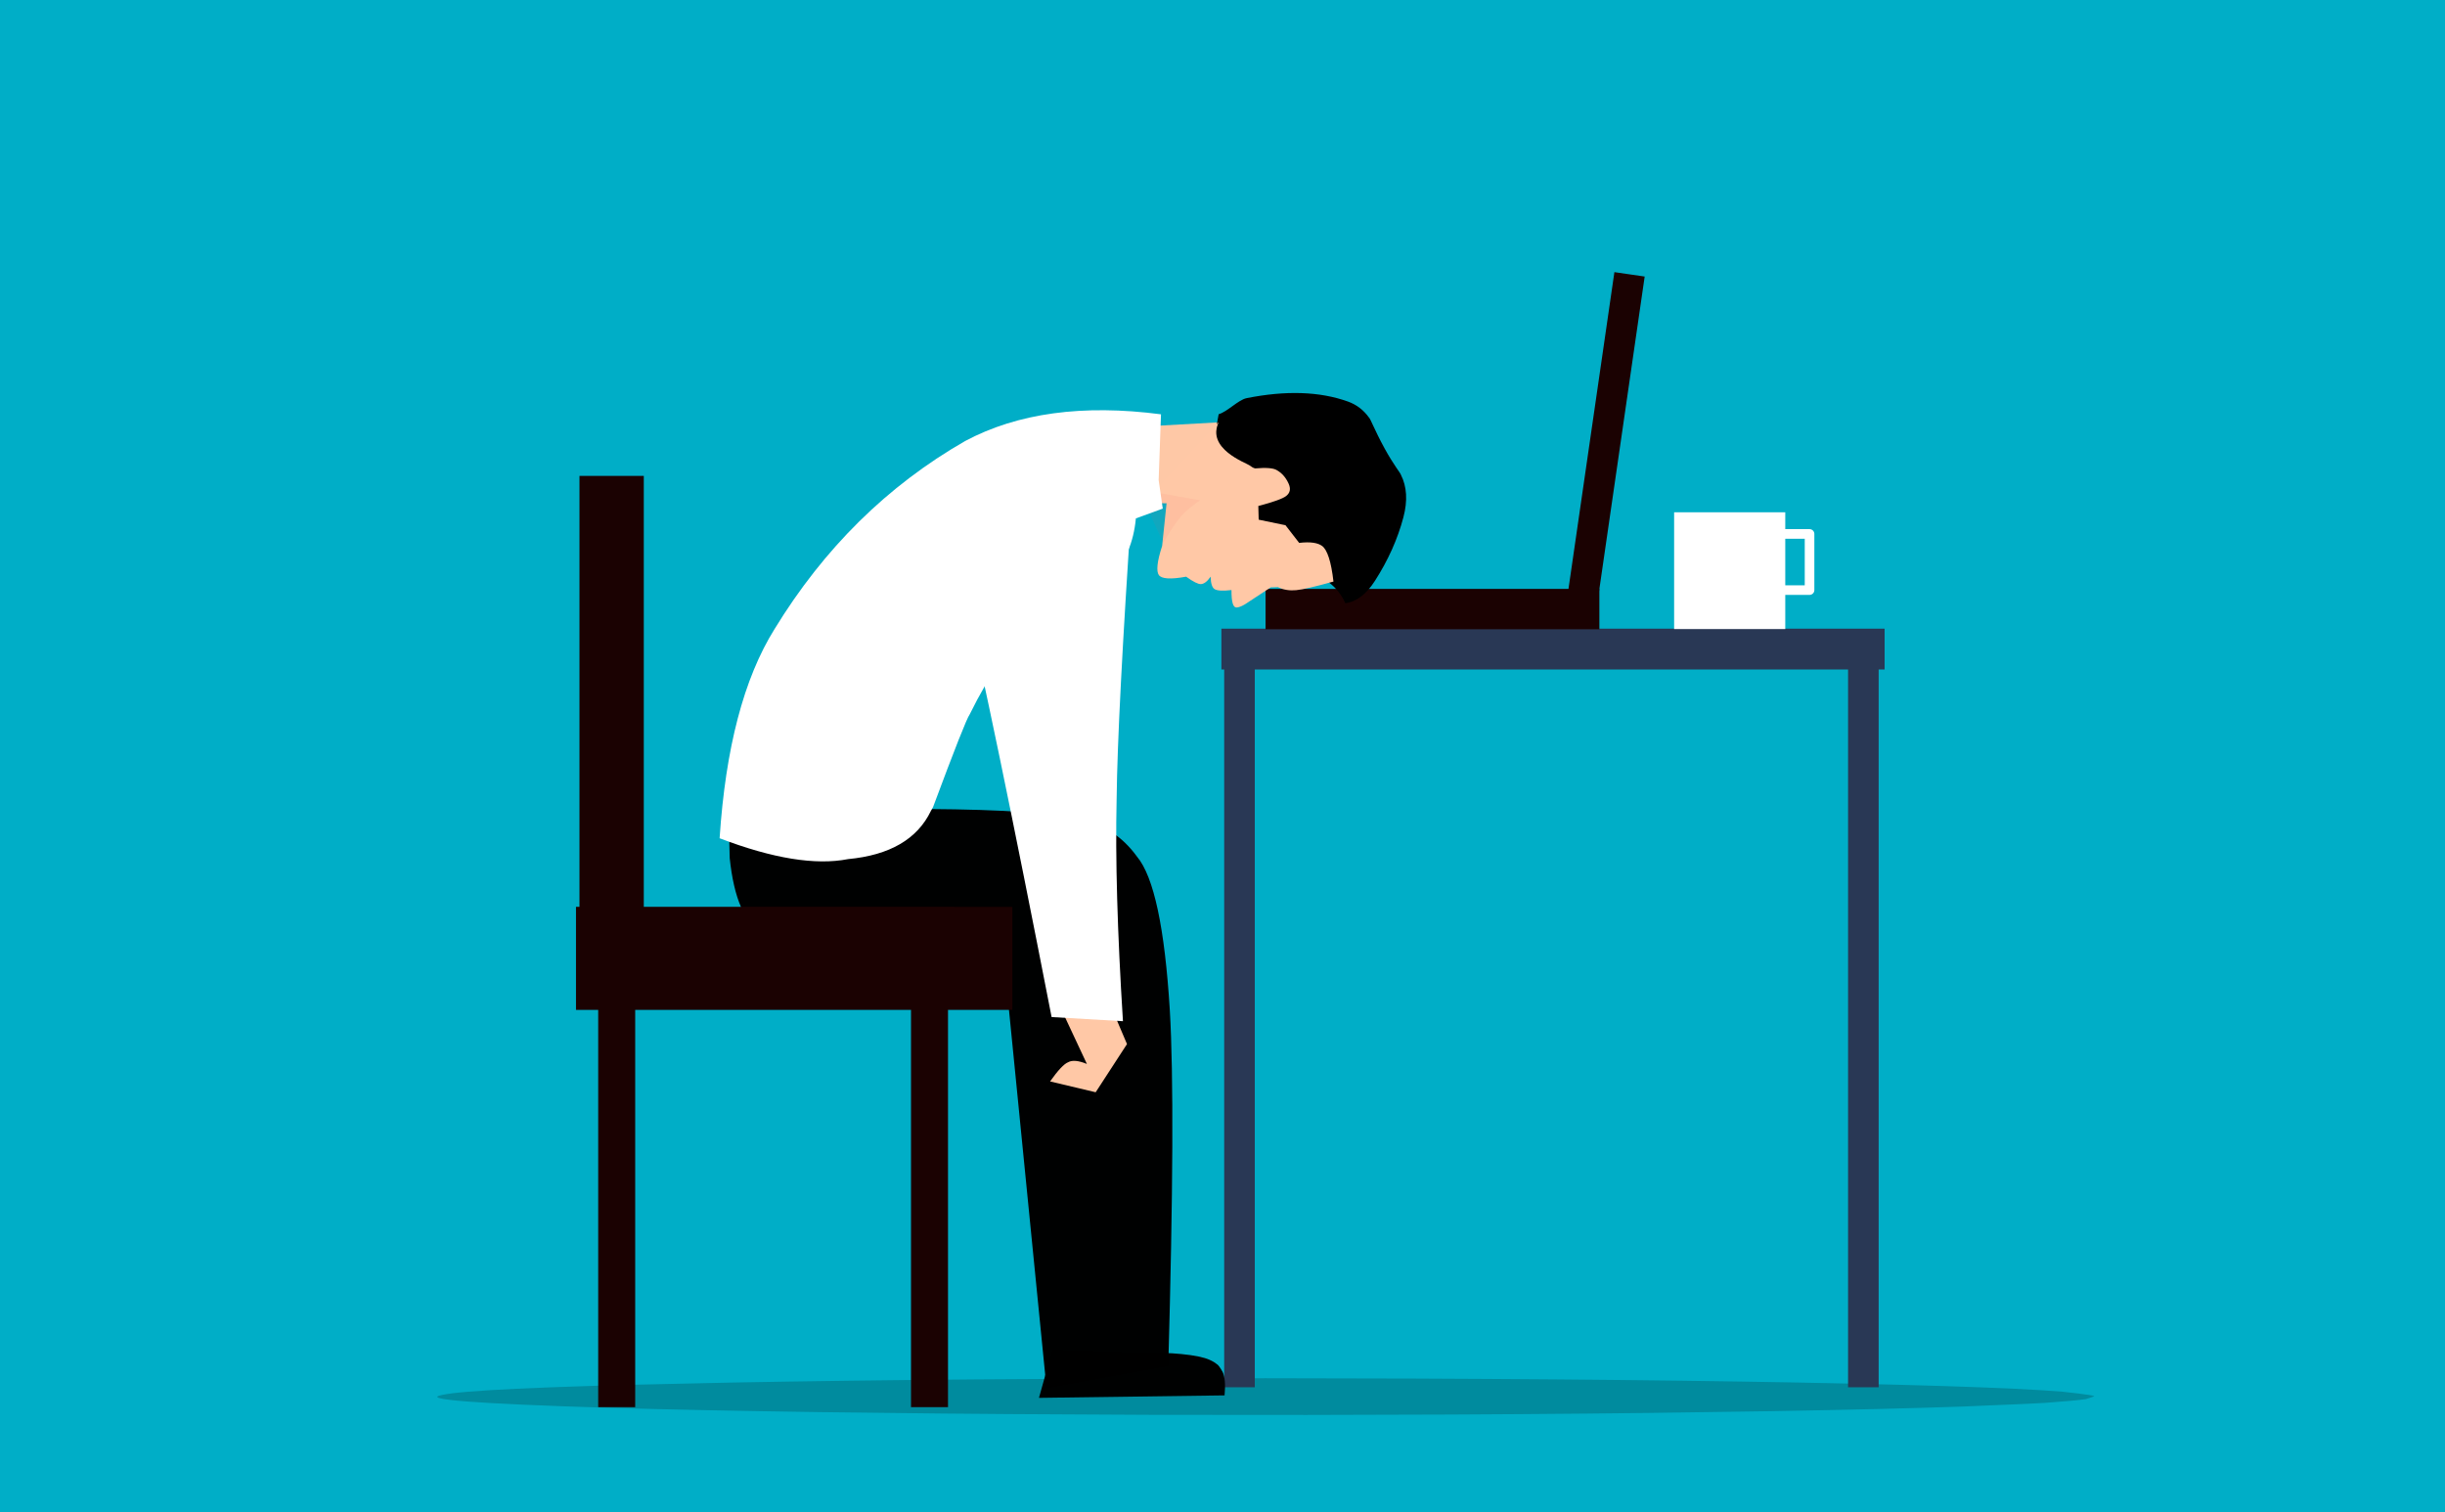
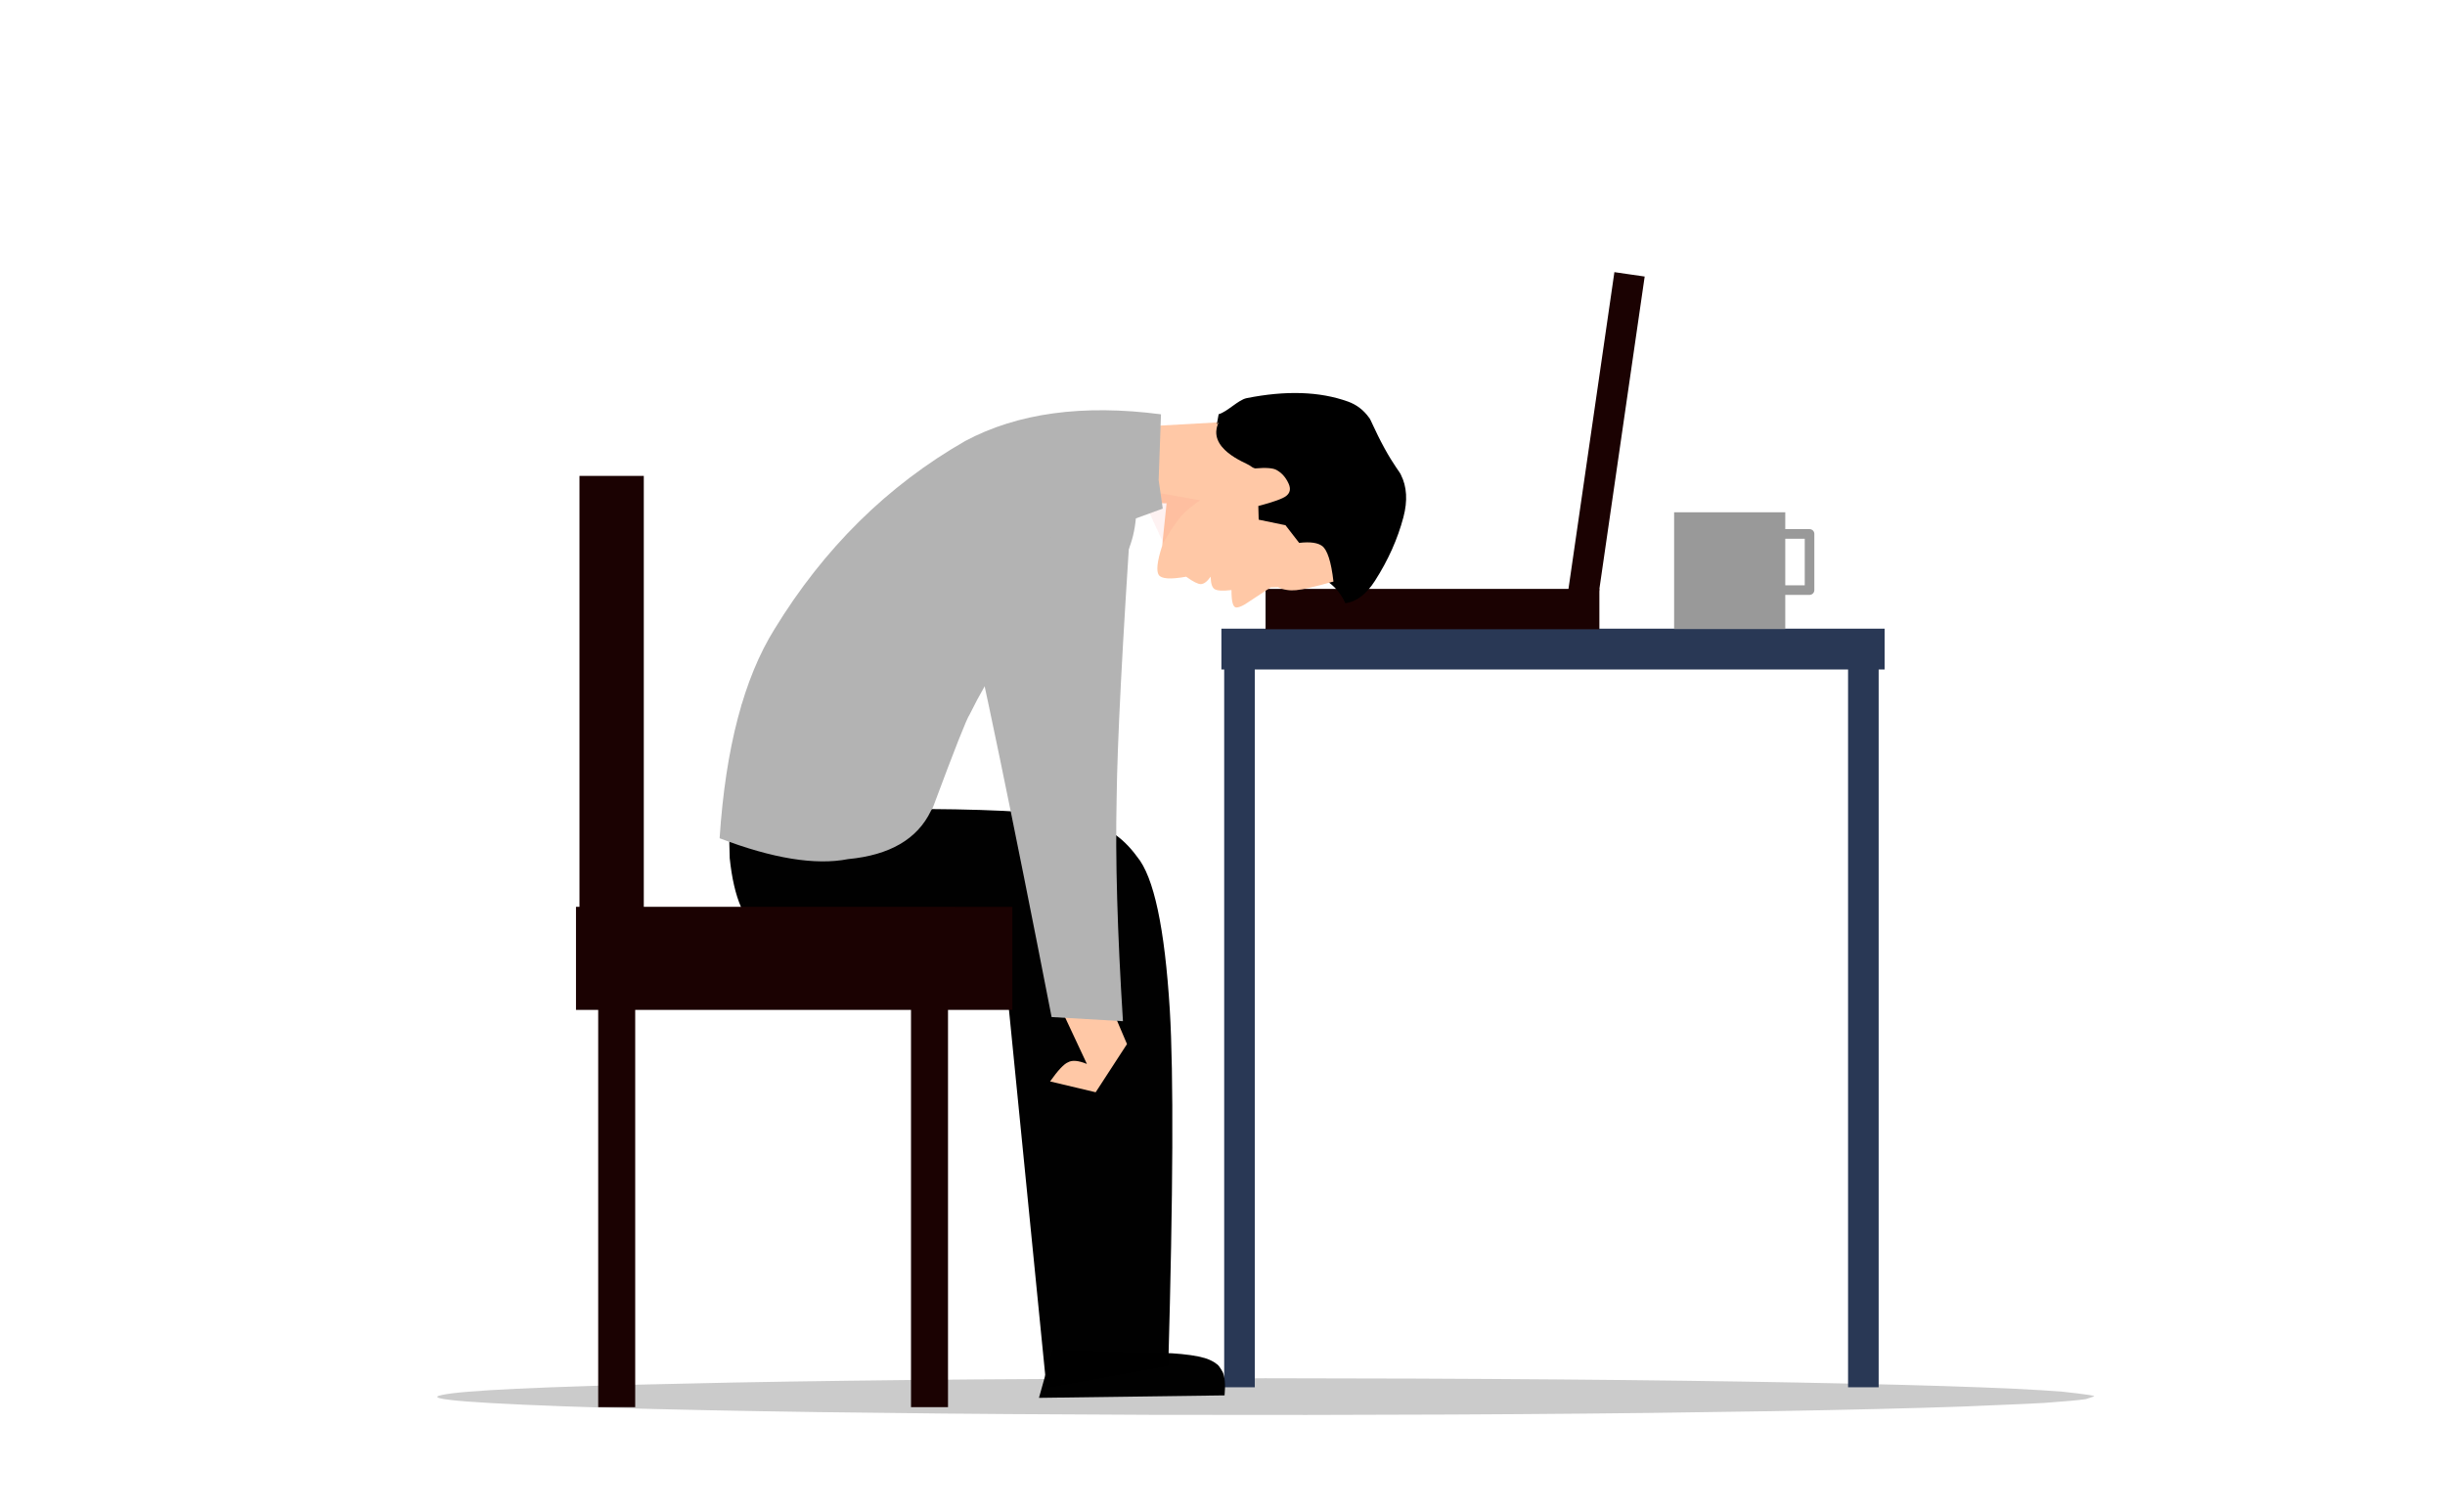
- <svg xmlns="http://www.w3.org/2000/svg" version="1.1" width="1618px" height="1000px" viewBox="-449 211 1618 1000">
-   <g id="layer1">
-     <g style="fill:rgb(0,174,199); fill-opacity:1.0; stroke-linejoin: miter">
-       <path d="M-449.001,209.504C-449.398,209.504,-449.778,209.661,-450.058,209.942C-450.339,210.222,-450.496,210.602,-450.496,210.999L-450.495,1211.0C-450.495,1211.826,-449.826,1212.495,-449.0,1212.495L1169.001,1212.496C1169.398,1212.496,1169.778,1212.339,1170.058,1212.058C1170.339,1211.778,1170.496,1211.398,1170.496,1211.001L1170.495,211.0C1170.495,210.174,1169.826,209.505,1169.0,209.505L-449.001,209.504 Z" />
-     </g>
-     <g style="fill:rgb(255,200,166); fill-opacity:0.996; stroke-linejoin: miter">
-       <path d="M366.343,496.799L365.091,493.462L363.838,490.125Q334.137,491.772,304.435,493.418Q302.607,507.701,300.78,521.984Q307.363,535,313.946,548.017L366.343,496.799" />
-     </g>
-     <g style="fill:rgb(0,0,0); fill-opacity:0.204; stroke-linejoin: miter">
-       <path d="M936.354,1135.219L931.352,1136.87Q923.45,1137.979,908.783,1138.989Q905.677,1139.556,849.563,1141.797Q799.936,1143.521,723.251,1144.851Q624.066,1146.358,600.573,1146.449Q557.395,1146.85,511.171,1147.075Q418.721,1147.526,314.084,1147.275Q264.153,1147.1,218.665,1146.774Q193.144,1146.705,92.198,1145.459Q14.552,1144.357,-45.321,1142.654Q-178.996,1138.534,-156.345,1134.092Q-146.389,1131.88,-107.054,1130.011Q-87.386,1129.077,-60.374,1128.228Q-51.023,1127.74,36.318,1125.894Q181.472,1123.169,388.434,1123.053Q514.404,1123.268,534.963,1123.507Q580.909,1123.781,622.992,1124.217Q707.158,1125.091,775.872,1126.617Q844.586,1128.142,883.921,1130.011Q903.588,1130.946,915.911,1131.966Q940.292,1134.591,936.354,1135.219" />
-     </g>
-     <g style="fill:rgb(0,0,0); fill-opacity:0.996; stroke-linejoin: miter">
-       <path d="M42.279,676.489L40.041,692.211Q32.289,740.464,33.896,778.904Q38.084,818.845,55.347,828.247Q77.904,852.785,212.691,818.803L243.53,1129.441L324.11,1114.876Q328.952,943.365,325.132,879.438Q320.122,797.741,303.408,777.857Q288.987,757.973,266.065,753.506Q242.013,746.869,164.55,746.367L160.865,660.705L42.279,676.489" />
-     </g>
-     <g style="fill:rgb(255,200,166); fill-opacity:1.0; stroke-linejoin: miter">
-       <path d="M279.946,862.317L296.801,901.913L276.069,933.806L245.902,926.642Q253.782,915.51,257.854,913.937Q261.902,911.652,270.26,915.069L254.612,881.633L279.946,862.317" />
-     </g>
-     <g style="fill:rgb(27,2,2); fill-opacity:1.0; stroke-linejoin: miter">
-       <path d="M-65.524,525.908L-44.245,525.909L-22.966,525.91Q-22.966,682.326,-22.966,838.741Q-44.245,838.742,-65.524,838.742Q-65.525,682.326,-65.524,525.908" />
-     </g>
-     <g style="fill:rgb(27,2,2); fill-opacity:1.0; stroke-linejoin: miter">
-       <path d="M-67.831,811.104L76.557,811.104L220.945,811.105Q220.945,845.199,220.945,879.293Q76.557,879.293,-67.831,879.294Q-67.831,845.199,-67.831,811.104" />
-     </g>
-     <g style="fill:rgb(27,2,2); fill-opacity:1.0; stroke-linejoin: miter">
-       <path d="M-53.137,827.635L-40.893,827.636L-28.65,827.637Q-28.65,984.917,-28.65,1142.196Q-40.894,1142.197,-53.137,1142.198Q-53.137,984.917,-53.137,827.635" />
-     </g>
-     <g style="fill:rgb(27,2,2); fill-opacity:1.0; stroke-linejoin: miter">
-       <path d="M153.87,855.983L166.114,855.983L178.357,855.984Q178.357,999.09,178.357,1142.196Q166.113,1142.196,153.87,1142.197Q153.87,999.09,153.87,855.983" />
-     </g>
-     <g style="fill:rgb(201,73,123); fill-opacity:0.996; stroke-linejoin: miter">
-       <path d="M373.092,903.22L373.092,903.22L373.091,903.22L373.092,903.22" />
-     </g>
-     <g style="fill:rgb(41,56,85); fill-opacity:1.0; stroke-linejoin: miter">
-       <path d="M359.273,627.015L578.715,627.016L798.157,627.017Q798.157,640.525,798.157,654.035Q578.715,654.035,359.273,654.036Q359.273,640.526,359.273,627.015" />
-     </g>
-     <g style="fill:rgb(27,2,2); fill-opacity:1.0; stroke-linejoin: miter">
-       <path d="M388.49,600.691L498.946,600.692L609.403,600.693Q609.403,614.049,609.403,627.406Q498.946,627.406,388.49,627.407Q388.49,614.049,388.49,600.691" />
-     </g>
-     <g style="fill:rgb(27,2,2); fill-opacity:1.0; stroke-linejoin: miter">
-       <path d="M619.341,391.093L629.361,392.546L639.381,394Q623.853,501.117,608.323,608.235Q598.303,606.783,588.282,605.331Q603.812,498.212,619.341,391.093" />
-     </g>
-     <g style="fill:rgb(41,56,85); fill-opacity:1.0; stroke-linejoin: miter">
-       <path d="M361.121,642.592L371.245,642.593L381.369,642.595Q381.369,885.808,381.369,1129.022Q371.245,1129.023,361.121,1129.024Q361.121,885.808,361.121,642.592" />
-     </g>
-     <g style="fill:rgb(0,0,0); fill-opacity:1.0; stroke-linejoin: miter">
-       <path d="M479.719,553.262C482.592,542.386,482.031,533.014,478.037,525.145C477.81,524.047,473.276,518.751,467.184,507.602C460.474,495.321,457.962,488.011,456.773,487.104C453.343,482.381,448.802,478.8,443.017,476.727C424.203,469.983,401.806,469.323,375.975,474.474C370.495,475.566,363.342,483.4,357.455,485.124L352.955,509.925C365.987,539.341,366.187,547.103,376.191,558.099C381.208,563.614,387.23,568.944,394.334,574.132C398.414,577.111,408.352,583.137,424.229,592.162C426.689,593.561,428.788,595.178,430.734,596.682C435.295,600.208,438.828,604.683,441.275,610.183C448.605,609.254,455.154,604.304,460.907,595.324C469.649,581.681,475.909,567.682,479.701,553.334 Z" />
-     </g>
-     <g style="fill:rgb(255,200,166); fill-opacity:1.0; stroke-linejoin: miter">
-       <path d="M433.427,595.843C431.922,582.461,429.286,574.876,426.033,572.373C423.301,570.27,418.391,569.339,410.735,570.254L401.697,558.581L383.943,554.892L383.701,545.847C393.881,543.182,399.969,540.919,402.113,539.239C404.757,537.169,405.323,534.48,403.718,530.964C401.782,526.724,399.054,523.8,395.628,521.945C393.413,520.745,388.801,520.331,381.642,520.967C380.343,520.73,379.183,519.893,377.803,518.9C375.566,517.291,349.077,507.929,357.523,490.34L307.742,543.838L322.992,544.052L320.065,572.235C316.599,582.84,316.132,589.06,317.86,591.529C319.598,594.011,325.336,594.557,335.943,592.626C340.659,596.042,343.865,597.55,345.578,597.536C347.582,597.518,349.771,596.006,352.153,592.613C352.248,597.241,353.187,599.835,354.714,600.83C356.293,601.859,359.939,602.21,365.944,601.471C365.897,609.483,367.023,613.17,369.371,613.019C370.523,612.944,372.337,612.415,374.815,610.942L391.911,599.698L396.692,599.546C400.544,601.392,404.55,601.957,408.745,601.547C412.763,601.154,420.972,599.362,433.345,595.865 Z" />
-     </g>
-     <g style="fill:rgb(250,87,87); fill-opacity:0.075; stroke-linejoin: miter">
-       <path d="M345.204,542.079L304.539,534.955L320.813,570.274Q327.968,557.867,332.695,552.582Q337.081,547.507,345.173,542.1" />
-     </g>
-     <g style="fill:rgb(0,0,0); fill-opacity:0.996; stroke-linejoin: miter">
-       <path d="M424.225,609.72L424.225,609.72L424.225,609.72L424.225,609.72" />
-     </g>
-     <g style="fill:rgb(255,255,255); fill-opacity:1.0; stroke-linejoin: miter">
-       <path d="M168.429,745.146L167.059,747.576Q153.606,775.621,112.184,779.523Q79.923,785.845,27.208,765.713Q33.112,676.155,63.497,627.387Q112.622,547.009,189.73,502.83Q241.796,475.048,319.299,485.17L317.747,528.666L320.468,547.574L302.672,554.05Q300.491,577.737,286.093,593.137Q285.059,594.875,273.891,603.237Q241.785,623.522,229.755,633.46Q218.647,642.52,210.142,654.029Q203.165,662.606,192.663,683.819Q190.001,687.261,168.429,745.146" />
-     </g>
-     <g style="fill:rgb(83,150,190); fill-opacity:0.996; stroke-linejoin: miter">
-       <path d="M159.468,313.628L159.468,313.628L159.467,313.628L159.468,313.628L159.468,313.628L159.468,313.628L159.467,313.628Q159.468,313.628,159.468,313.628" />
-     </g>
-     <g style="fill:rgb(255,255,255); fill-opacity:1.0; stroke-linejoin: miter">
-       <path d="M267.946,555.175L247.686,534.209L300.138,542.177Q290.57,683.575,289.938,739.71Q288.565,798.444,294.123,886.783L246.909,884.039Q208.041,684.699,187.489,597.279L267.946,555.175" />
-     </g>
-     <g style="fill:rgb(0,0,0); fill-opacity:0.996; stroke-linejoin: miter">
-       <path d="M295.178,1105.804L300.172,1105.844Q322.699,1106.001,332.8,1107.042Q345.849,1108.322,351.545,1110.914Q354.29,1112.111,356.146,1113.658Q357.508,1114.261,360.118,1118.93Q362.344,1123.752,361.375,1134.395L238.546,1136.033L247.404,1104.228L295.178,1105.804" />
-     </g>
-     <g style="fill:rgb(41,56,85); fill-opacity:1.0; stroke-linejoin: miter">
-       <path d="M773.972,642.592L794.221,642.595L794.221,1129.022L773.972,1129.024L773.972,642.592" />
-     </g>
-     <g style="fill:rgb(255,255,255); fill-opacity:1.0; stroke-linejoin: miter">
-       <path d="M658.867,550.013L695.641,550.014L732.416,550.016Q732.416,588.639,732.416,627.263Q695.641,627.264,658.867,627.266Q658.867,588.639,658.867,550.013" />
-     </g>
-     <g style="fill:rgb(255,255,255); fill-opacity:1.0; stroke-linejoin: miter">
-       <path d="M691.957,561.148L691.957,561.148L748.482,561.148C750.237,561.148,751.66,562.571,751.66,564.326L751.66,564.326L751.66,601.498C751.66,603.254,750.237,604.676,748.482,604.676L748.482,604.676L691.957,604.677C691.114,604.677,690.306,604.342,689.71,603.746C689.114,603.15,688.779,602.342,688.779,601.499L688.779,601.499L688.779,564.326C688.779,563.483,689.114,562.674,689.71,562.078C690.306,561.482,691.115,561.148,691.957,561.148L691.957,561.148 M691.957,567.504L695.135,564.326L695.135,601.499L691.957,598.321L748.482,598.32L745.303,601.498L745.303,564.326L748.482,567.504L691.957,567.504 Z" />
-     </g>
-     <g style="fill:rgb(255,200,166); fill-opacity:0.996; stroke-linejoin: miter">
-       <path d="M361.381,414.544L361.381,414.544L361.381,414.544L361.381,414.544" />
-     </g>
-     <g style="fill:rgb(255,200,166); fill-opacity:0.996; stroke-linejoin: miter">
-       <path d="M324.144,626.642L324.144,626.642L324.144,626.642L324.144,626.642" />
-     </g>
+ <svg xmlns="http://www.w3.org/2000/svg" version="1.1" width="1618px" height="1000px" viewBox="-449 211 1618 1000" id="svg277">
+   <defs id="defs281" />
+   <path d="m 366.343,496.799 -1.253,-3.337 -1.253,-3.337 q -29.701,1.646 -59.403,3.293 -1.828,14.283 -3.655,28.566 6.583,13.016 13.166,26.033 l 52.398,-51.218" id="path172" style="fill:#ffc8a6;fill-opacity:0.996;stroke-linejoin:miter" />
+   <path d="m 936.354,1135.219 -5.002,1.651 q -7.902,1.109 -22.569,2.119 -3.106,0.567 -59.22,2.808 -49.627,1.724 -126.311,3.054 -99.185,1.507 -122.678,1.598 -43.178,0.401 -89.403,0.626 -92.449,0.451 -197.087,0.2 -49.931,-0.175 -95.419,-0.501 -25.521,-0.069 -126.466,-1.315 -77.646,-1.102 -137.519,-2.805 -133.676,-4.12 -111.024,-8.562 9.956,-2.212 49.291,-4.081 19.668,-0.934 46.68,-1.783 9.351,-0.488 96.692,-2.334 145.154,-2.725 352.115,-2.841 125.971,0.215 146.529,0.454 45.946,0.274 88.029,0.71 84.166,0.873 152.88,2.399 68.714,1.526 108.049,3.395 19.667,0.934 31.99,1.955 24.38,2.626 20.443,3.254" id="path176" style="fill:#000000;fill-opacity:0.204;stroke-linejoin:miter" />
+   <path d="m 42.279,676.489 -2.238,15.721 q -7.753,48.254 -6.145,86.694 4.188,39.94 21.451,49.343 22.557,24.538 157.345,-9.444 l 30.839,310.638 80.58,-14.566 q 4.842,-171.511 1.022,-235.438 -5.01,-81.697 -21.723,-101.581 -14.422,-19.884 -37.343,-24.351 -24.052,-6.637 -101.515,-7.139 L 160.865,660.705 42.279,676.489" id="path180" style="fill:#000000;fill-opacity:0.996;stroke-linejoin:miter" />
+   <path d="m 279.946,862.317 16.855,39.595 -20.732,31.894 -30.167,-7.164 q 7.881,-11.133 11.952,-12.705 4.048,-2.285 12.406,1.132 L 254.612,881.633 279.946,862.317" id="path184" style="fill:#ffc8a6;fill-opacity:1;stroke-linejoin:miter" />
+   <path d="m -65.524,525.908 21.279,9.4e-4 21.279,9.2e-4 q -9.2e-5,156.415 -1.68e-4,312.831 -21.279,6e-4 -42.559,10e-4 -1.5e-4,-156.417 8e-5,-312.834" id="path188" style="fill:#1b0202;fill-opacity:1;stroke-linejoin:miter" />
+   <path d="m -67.831,811.104 144.388,3.7e-4 144.388,8.7e-4 q 7e-5,34.094 7e-5,68.187 -144.388,9.6e-4 -288.776,0.002 -4e-6,-34.095 -4e-6,-68.19" id="path192" style="fill:#1b0202;fill-opacity:1;stroke-linejoin:miter" />
+   <path d="m -53.137,827.635 12.244,6e-4 12.243,6.4e-4 q -6.3e-5,157.28 -1.55e-4,314.56 -12.244,6e-4 -24.487,0 7.6e-5,-157.281 7.6e-5,-314.563" id="path196" style="fill:#1b0202;fill-opacity:1;stroke-linejoin:miter" />
+   <path d="m 153.87,855.983 12.243,7.6e-4 12.243,6.4e-4 q -1e-4,143.106 -5.8e-4,286.212 -12.243,0 -24.487,0 4.3e-4,-143.107 5.8e-4,-286.214" id="path200" style="fill:#1b0202;fill-opacity:1;stroke-linejoin:miter" />
+   <path d="m 373.092,903.22 v 0 l -9.1e-4,-3.5e-4 9.1e-4,3.5e-4" id="path204" style="fill:#c9497b;fill-opacity:0.996;stroke-linejoin:miter" />
+   <path d="m 359.273,627.015 219.442,9e-4 219.442,5e-4 q 1.5e-4,13.509 1.5e-4,27.018 -219.442,8.5e-4 -438.884,0.002 0,-13.51 0,-27.021" id="path208" style="fill:#293855;fill-opacity:1;stroke-linejoin:miter" />
+   <path d="m 388.49,600.691 110.457,9.4e-4 110.457,6.1e-4 q 0,13.356 0,26.713 -110.457,6e-4 -220.913,10e-4 0,-13.358 0,-26.716" id="path212" style="fill:#1b0202;fill-opacity:1;stroke-linejoin:miter" />
+   <path d="m 619.341,391.093 10.02,1.453 10.02,1.453 q -15.529,107.118 -31.058,214.235 -10.02,-1.452 -20.041,-2.903 15.529,-107.12 31.059,-214.238" id="path216" style="fill:#1b0202;fill-opacity:1;stroke-linejoin:miter" />
+   <path d="m 361.121,642.592 10.124,0.001 10.124,10e-4 q 7e-5,243.214 0,486.427 -10.124,0 -20.249,0 0,-243.216 -6e-5,-486.432" id="path220" style="fill:#293855;fill-opacity:1;stroke-linejoin:miter" />
+   <path d="m 479.719,553.262 c 2.872,-10.875 2.311,-20.248 -1.683,-28.117 -0.227,-1.098 -4.761,-6.393 -10.852,-17.543 -6.71,-12.281 -9.222,-19.591 -10.411,-20.498 -3.431,-4.724 -7.971,-8.304 -13.756,-10.378 -18.815,-6.743 -41.212,-7.403 -67.043,-2.253 -5.48,1.093 -12.633,8.926 -18.52,10.65 l -4.5,24.801 c 13.031,29.416 13.231,37.178 23.235,48.174 5.017,5.514 11.04,10.845 18.144,16.033 4.08,2.979 14.017,9.005 29.894,18.03 2.461,1.399 4.559,3.015 6.505,4.52 4.561,3.526 8.094,8 10.541,13.501 7.33,-0.929 13.879,-5.879 19.632,-14.859 8.741,-13.643 15.001,-27.642 18.794,-41.99 z" id="path224" style="fill:#000000;fill-opacity:1;stroke-linejoin:miter" />
+   <path d="m 433.427,595.843 c -1.505,-13.382 -4.14,-20.966 -7.394,-23.47 -2.732,-2.102 -7.642,-3.034 -15.298,-2.119 l -9.038,-11.673 -17.754,-3.689 -0.242,-9.045 c 10.18,-2.664 16.268,-4.928 18.412,-6.607 2.644,-2.071 3.21,-4.76 1.605,-8.276 -1.936,-4.24 -4.664,-7.164 -8.09,-9.019 -2.215,-1.2 -6.827,-1.614 -13.986,-0.978 -1.299,-0.237 -2.459,-1.073 -3.839,-2.067 -2.236,-1.609 -28.725,-10.971 -20.279,-28.56 l -49.781,53.498 15.25,0.214 -2.927,28.183 c -3.466,10.605 -3.932,16.825 -2.204,19.294 1.738,2.483 7.475,3.028 18.083,1.098 4.716,3.416 7.922,4.924 9.635,4.909 2.004,-0.017 4.193,-1.53 6.575,-4.923 0.095,4.628 1.034,7.222 2.56,8.217 1.58,1.03 5.225,1.38 11.23,0.641 -0.047,8.013 1.08,11.7 3.427,11.548 1.153,-0.074 2.966,-0.603 5.444,-2.076 l 17.097,-11.244 4.781,-0.153 c 3.852,1.846 7.858,2.412 12.053,2.002 4.018,-0.393 12.226,-2.186 24.6,-5.683 z" id="path228" style="fill:#ffc8a6;fill-opacity:1;stroke-linejoin:miter" />
+   <path d="m 345.204,542.079 -40.665,-7.123 16.273,35.318 q 7.156,-12.407 11.882,-17.692 4.387,-5.075 12.479,-10.481" id="path232" style="fill:#fa5757;fill-opacity:0.075;stroke-linejoin:miter" />
+   <path d="m 424.225,609.72 v 0 0 0" id="path236" style="fill:#000000;fill-opacity:0.996;stroke-linejoin:miter" />
+   <path d="m 159.468,313.628 v 1.9e-4 l -3e-5,1.8e-4 3e-5,-1.8e-4 v -1.9e-4 1.9e-4 l -3e-5,1.8e-4 q 3e-5,-1.8e-4 3e-5,-3.7e-4" id="path244" style="fill:#5396be;fill-opacity:0.996;stroke-linejoin:miter" />
+   <g id="g155" style="fill:#b3b3b3">
+     <path d="m 168.429,745.146 -1.371,2.43 Q 153.606,775.621 112.184,779.523 79.923,785.845 27.208,765.713 33.112,676.155 63.497,627.387 112.622,547.009 189.73,502.83 241.796,475.048 319.299,485.17 l -1.551,43.496 2.721,18.908 -17.796,6.476 q -2.18,23.686 -16.578,39.087 -1.035,1.738 -12.202,10.1 -32.107,20.285 -44.136,30.224 -11.108,9.059 -19.614,20.569 -6.976,8.577 -17.478,29.79 -2.662,3.442 -24.234,61.327" id="path240" style="fill:#b3b3b3;fill-opacity:1;stroke-linejoin:miter" />
+     <path d="m 267.946,555.175 -20.26,-20.966 52.453,7.969 q -9.568,141.398 -10.2,197.532 -1.373,58.734 4.185,147.073 l -47.215,-2.743 Q 208.041,684.699 187.489,597.279 l 80.456,-42.104" id="path248" style="fill:#b3b3b3;fill-opacity:1;stroke-linejoin:miter" />
  </g>
+   <path d="m 295.178,1105.804 4.994,0.04 q 22.528,0.158 32.628,1.198 13.049,1.28 18.745,3.872 2.745,1.197 4.601,2.744 1.362,0.602 3.972,5.272 2.226,4.821 1.257,15.465 l -122.829,1.637 8.858,-31.805 47.774,1.576" id="path252" style="fill:#000000;fill-opacity:0.996;stroke-linejoin:miter" />
+   <path d="m 773.972,642.592 20.249,0.003 -1.5e-4,486.427 h -20.249 l 1.5e-4,-486.432" id="path256" style="fill:#293855;fill-opacity:1;stroke-linejoin:miter" />
+   <g id="g115" style="fill:#999999">
+     <path d="m 658.867,550.013 36.774,0.001 36.775,10e-4 q -1.5e-4,38.624 -1.5e-4,77.247 -36.775,0.002 -73.549,0.003 0,-38.626 4e-5,-77.253" id="path260" style="fill:#999999;fill-opacity:1;stroke-linejoin:miter" />
+     <path d="m 691.957,561.148 v 0 l 56.524,1.4e-4 c 1.755,0 3.178,1.423 3.178,3.178 v 0 37.172 c 0,1.755 -1.423,3.178 -3.178,3.178 v 0 l -56.524,7.3e-4 c -0.843,0 -1.651,-0.335 -2.247,-0.931 -0.596,-0.596 -0.931,-1.404 -0.931,-2.247 v 0 -37.173 c 0,-0.843 0.335,-1.651 0.931,-2.247 0.596,-0.596 1.404,-0.931 2.247,-0.931 v 0 m -10e-5,6.356 3.178,-3.178 v 37.173 l -3.178,-3.178 56.524,-6e-4 -3.178,3.178 v -37.172 l 3.178,3.178 z" id="path264" style="fill:#999999;fill-opacity:1;stroke-linejoin:miter" />
+   </g>
+   <path d="m 361.381,414.544 v 1.4e-4 l 3e-5,1.7e-4 -3e-5,-3.1e-4" id="path268" style="fill:#ffc8a6;fill-opacity:0.996;stroke-linejoin:miter" />
+   <path d="m 324.144,626.642 3e-5,1e-4 v 1.5e-4 l -3e-5,-2.5e-4" id="path272" style="fill:#ffc8a6;fill-opacity:0.996;stroke-linejoin:miter" />
</svg>
